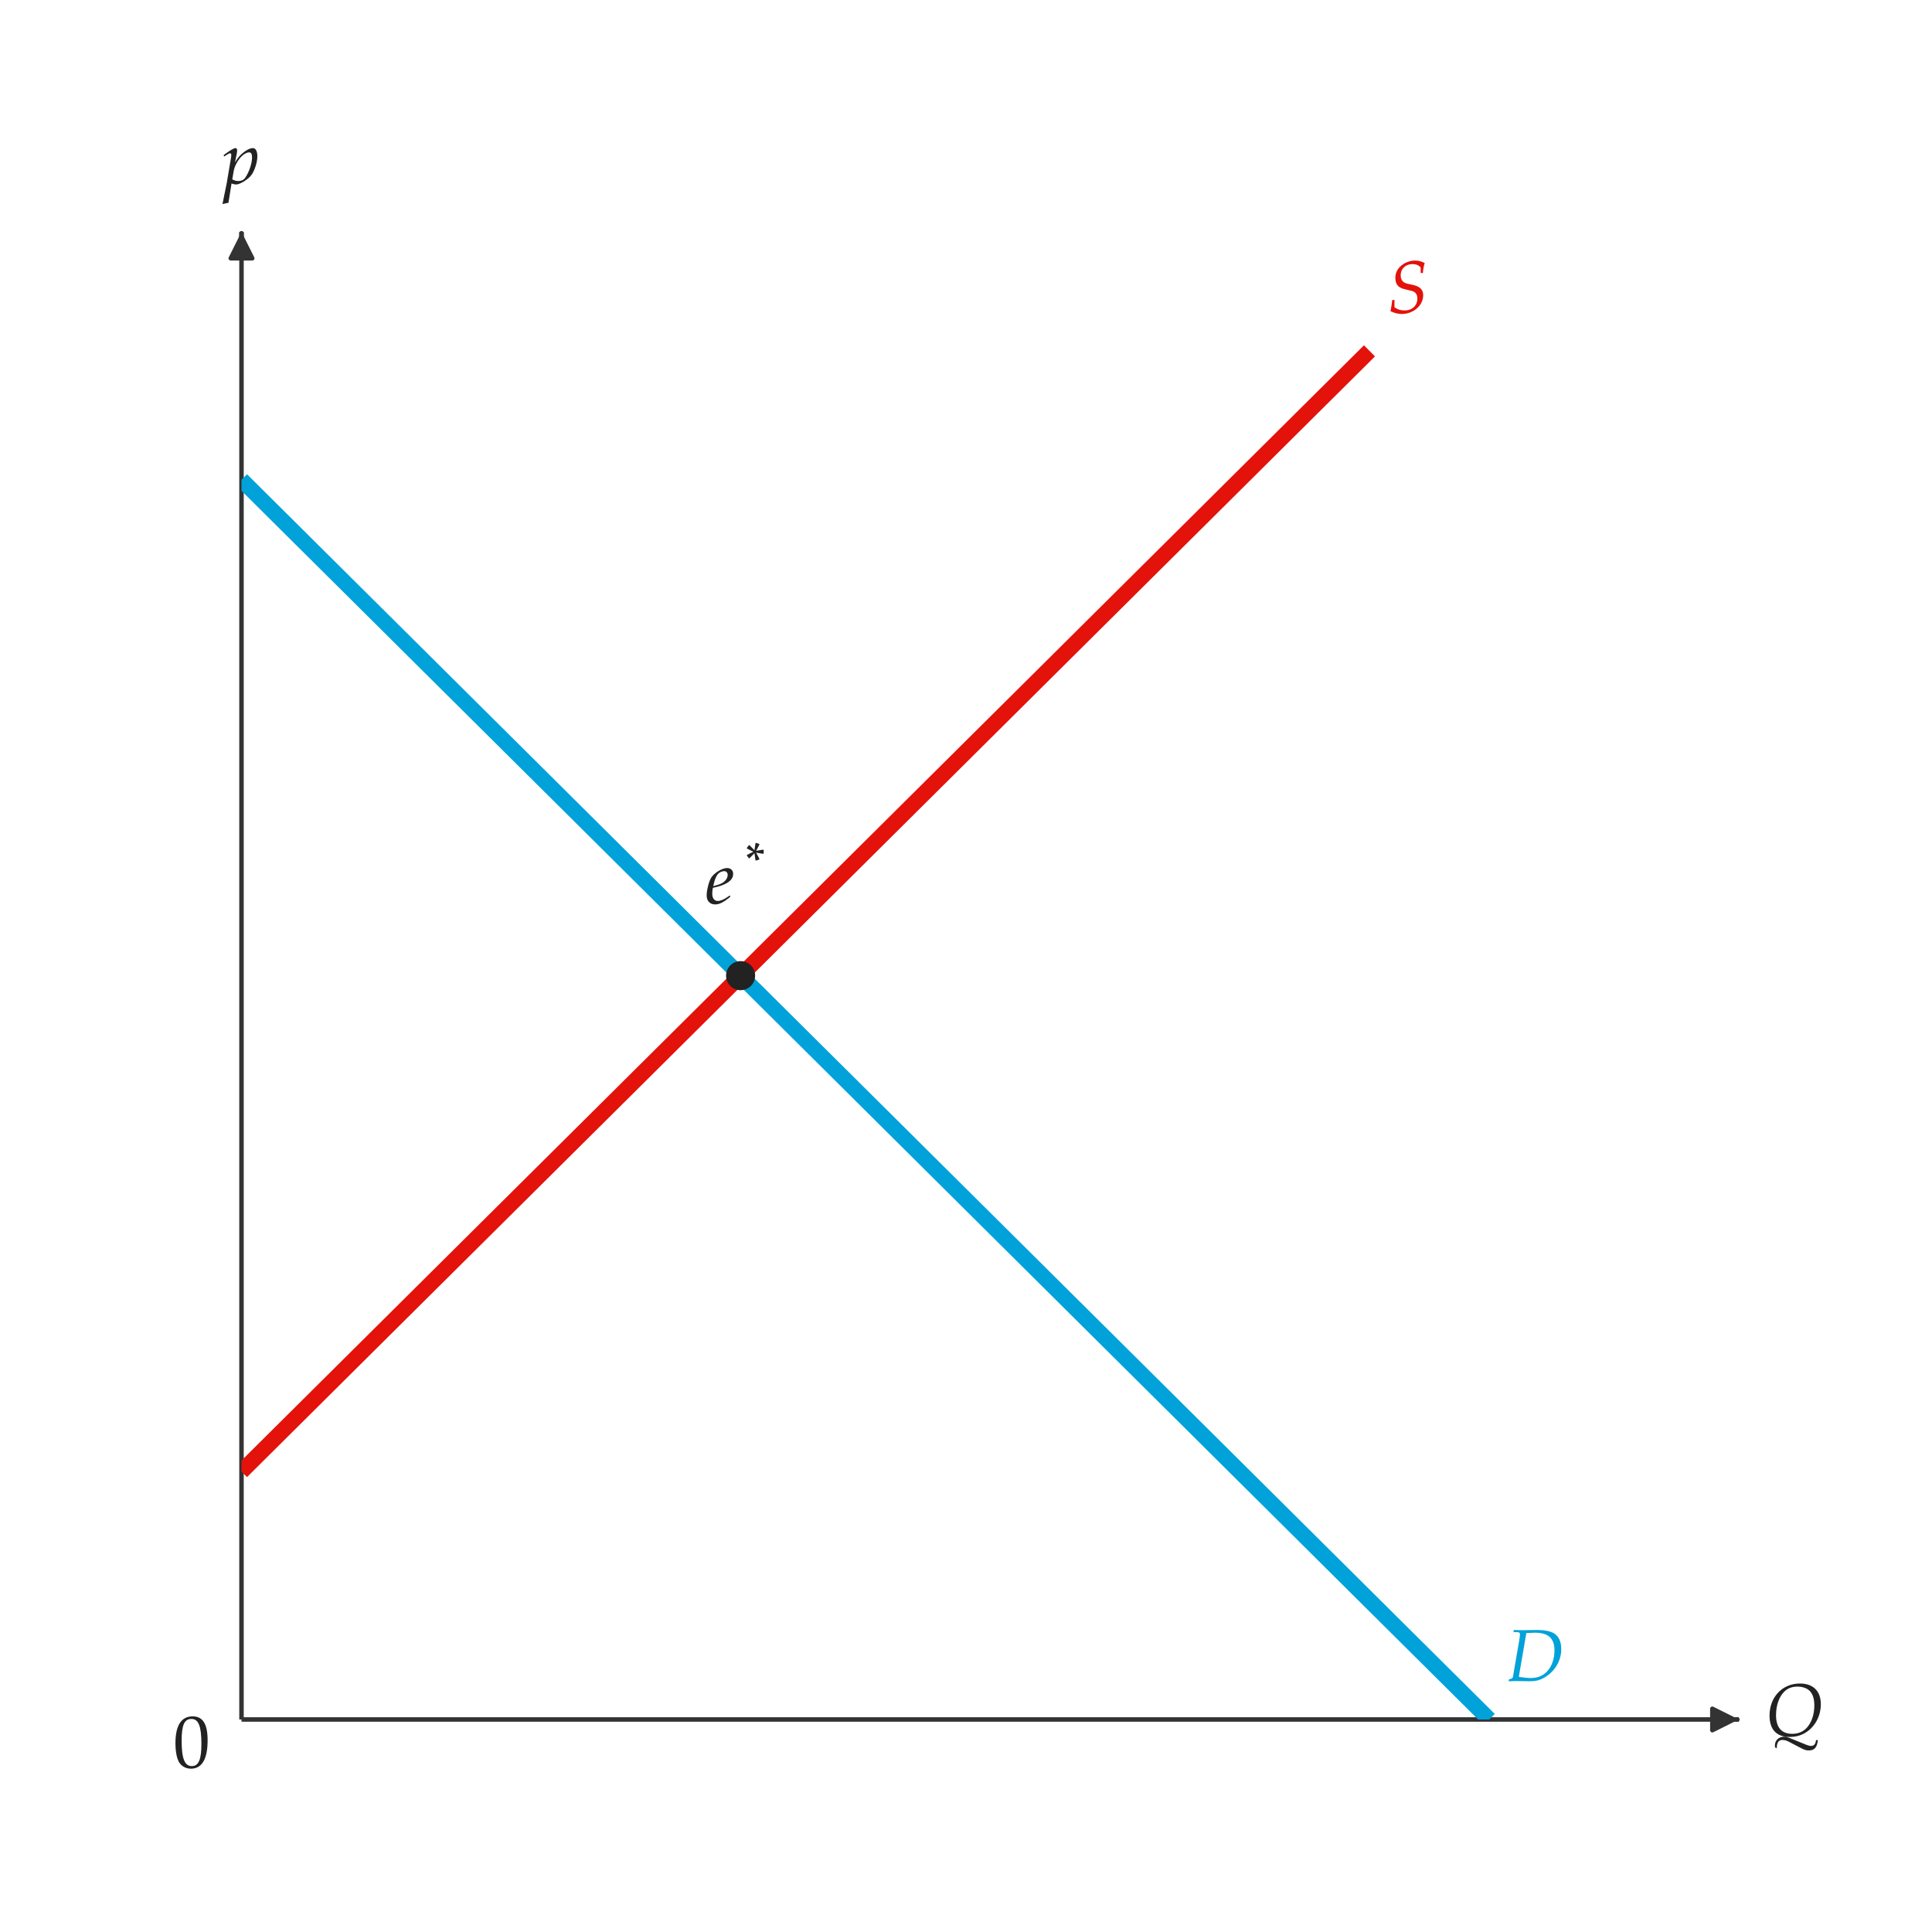
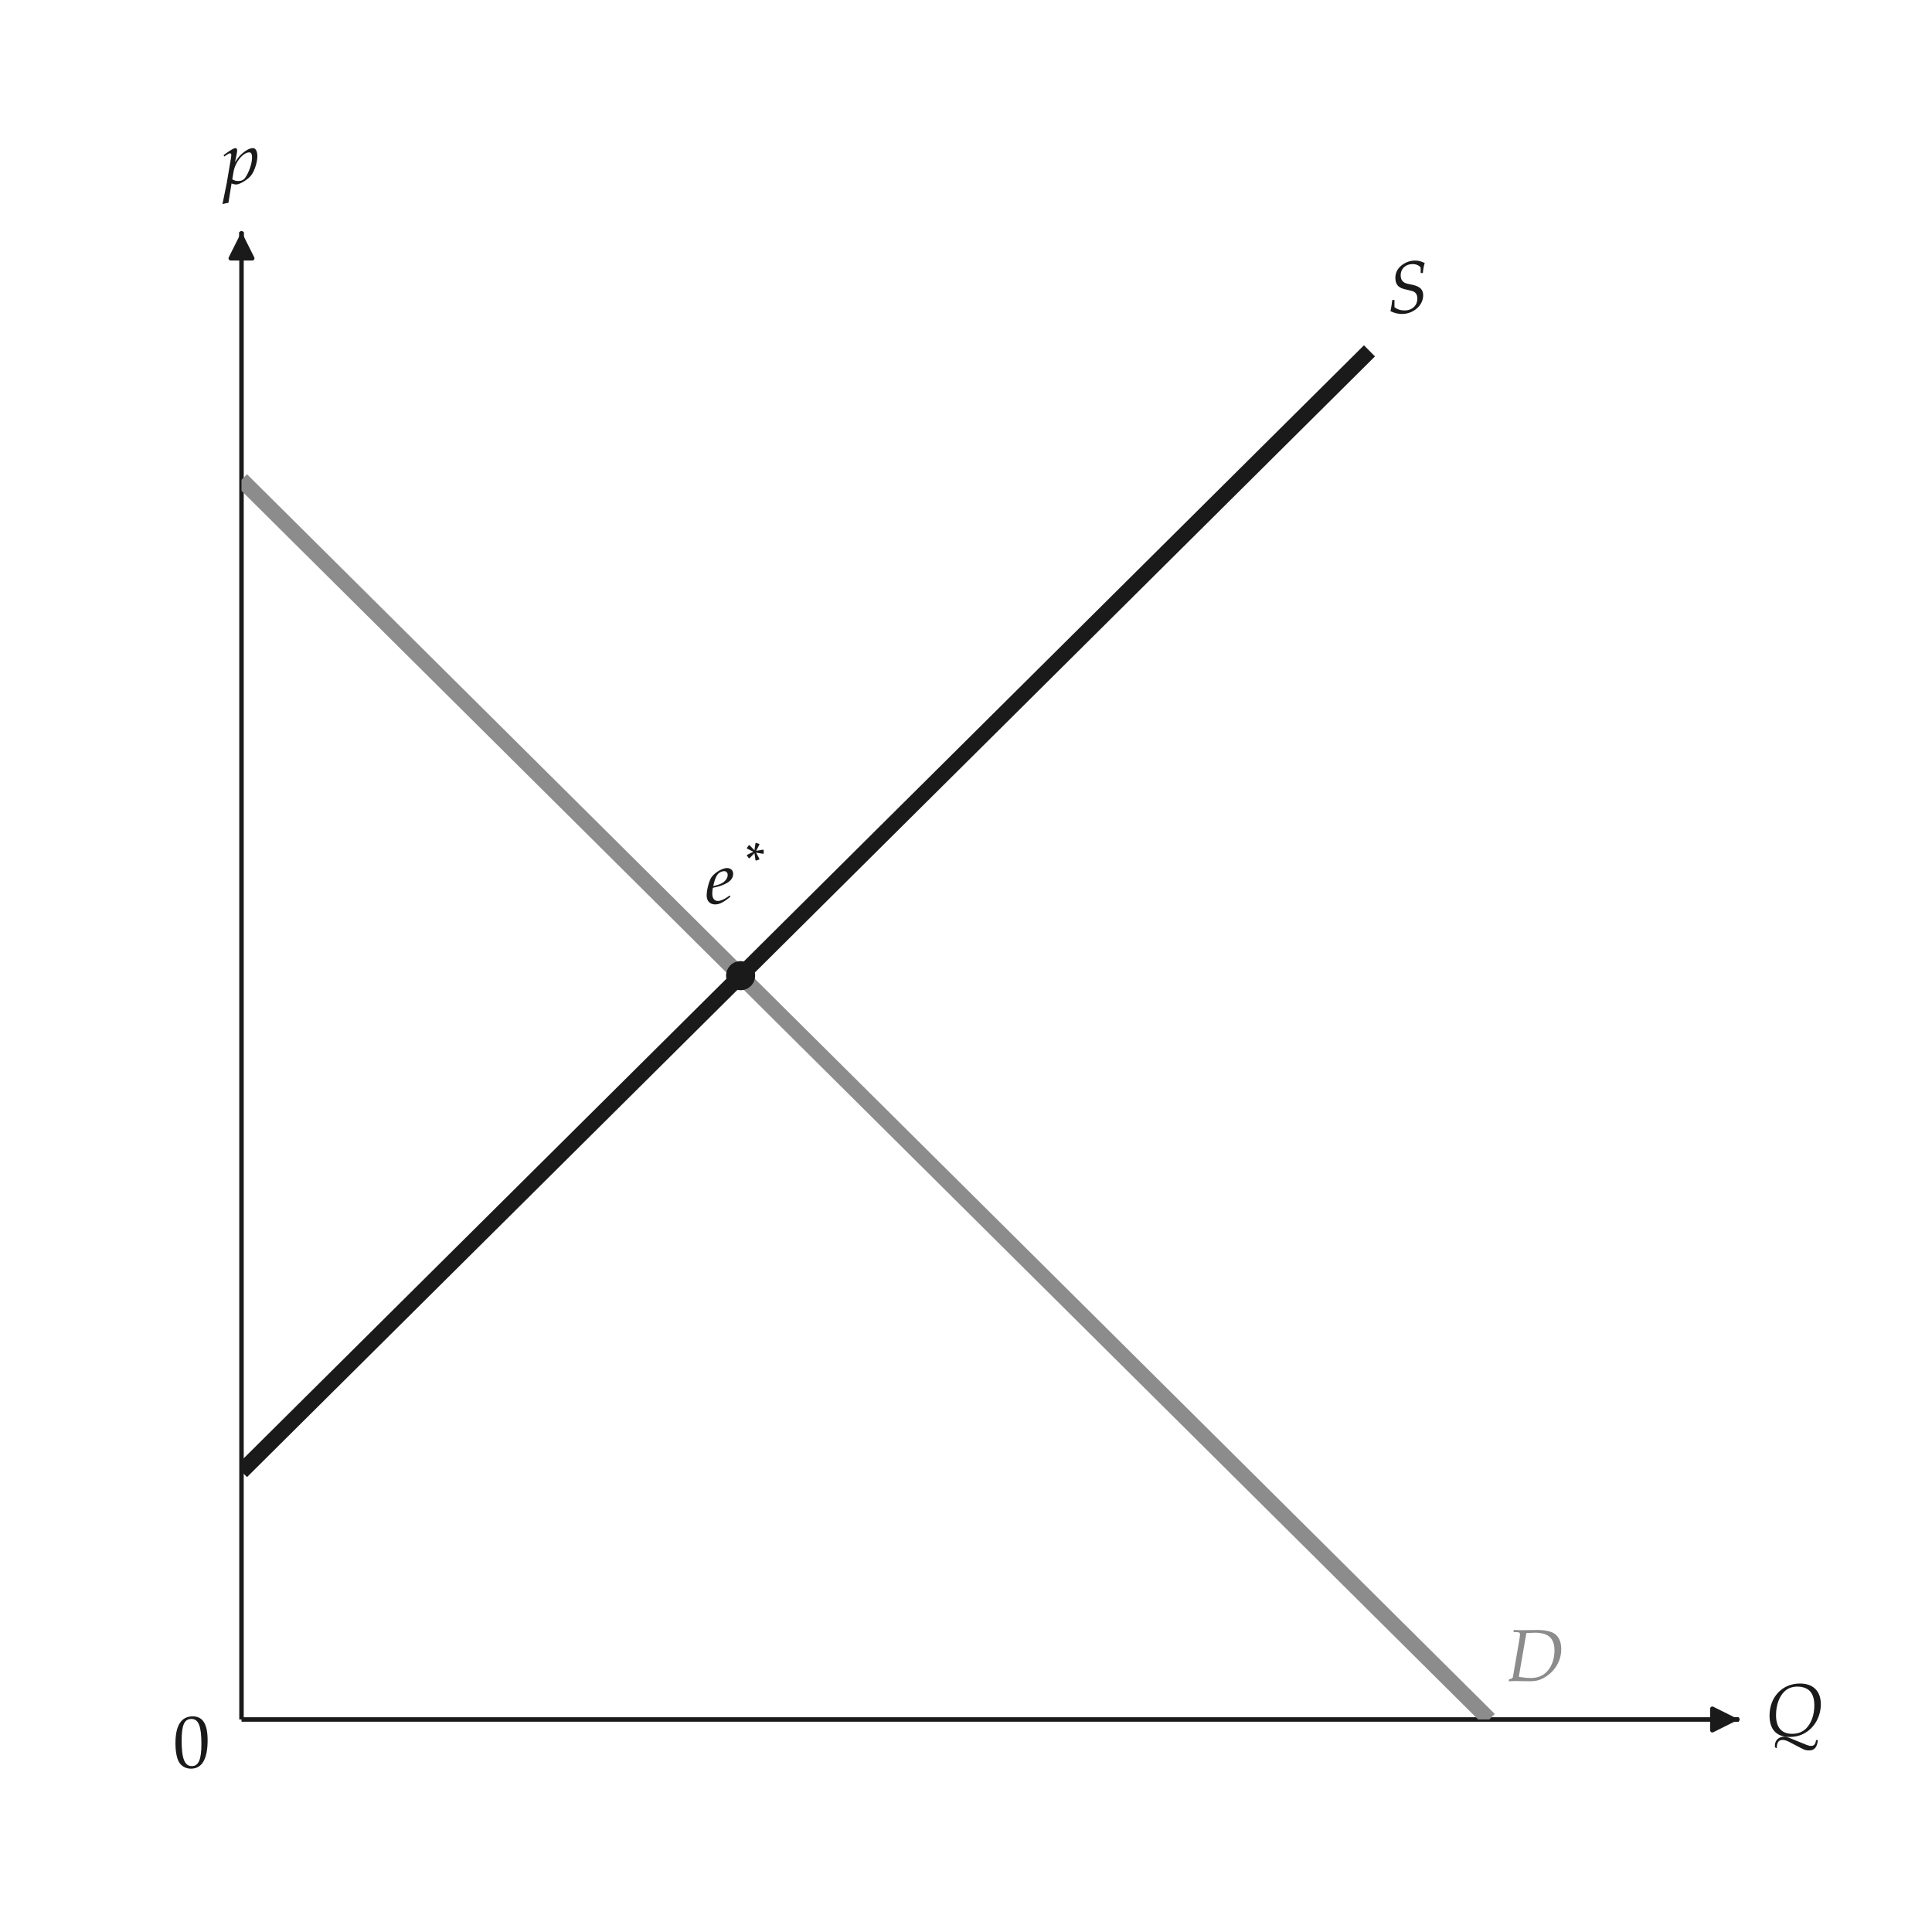
<svg xmlns="http://www.w3.org/2000/svg" xmlns:xlink="http://www.w3.org/1999/xlink" width="432pt" height="432pt" viewBox="0 0 432 432" version="1.1">
  <defs>
    <style type="text/css">*{stroke-linejoin: round; stroke-linecap: butt}</style>
  </defs>
  <g id="figure_1">
    <g id="patch_1">
      <path d="M 0 432  L 432 432  L 432 0  L 0 0  z " style="fill: #ffffff" />
    </g>
    <g id="axes_1">
      <g id="axes.x">
-         <path d="M 54 384.48  L 388.8 384.48  " style="fill: none; stroke: #333333; stroke-linejoin: miter" />
+         <path d="M 54 384.48  L 388.8 384.48  " style="fill: none; stroke: #1a1a1a; stroke-linejoin: miter" />
      </g>
      <g id="patch_2">
-         <path d="M 388.465 384.48  Q 388.633 384.48 387.682 384.48  " style="fill: none; stroke: #333333; stroke-linecap: round" />
-         <path d="M 382.882 382.08  L 387.682 384.48  L 382.882 386.88  z " style="fill: #333333; stroke: #333333; stroke-linecap: round" />
+         <path d="M 388.465 384.48  Q 388.633 384.48 387.682 384.48  " style="fill: none; stroke: #1a1a1a; stroke-linecap: round" />
+         <path d="M 382.882 382.08  L 387.682 384.48  L 382.882 386.88  z " style="fill: #1a1a1a; stroke: #1a1a1a; stroke-linecap: round" />
      </g>
      <g id="axes.y">
-         <path d="M 54 384.48  L 54 51.84  " style="fill: none; stroke: #333333; stroke-linejoin: miter" />
+         <path d="M 54 384.48  L 54 51.84  " style="fill: none; stroke: #1a1a1a; stroke-linejoin: miter" />
      </g>
      <g id="patch_3">
-         <path d="M 54 52.173  Q 54 52.006 54 52.958  " style="fill: none; stroke: #333333; stroke-linecap: round" />
-         <path d="M 51.6 57.758  L 54 52.958  L 56.4 57.758  z " style="fill: #333333; stroke: #333333; stroke-linecap: round" />
+         <path d="M 54 52.173  Q 54 52.006 54 52.958  " style="fill: none; stroke: #1a1a1a; stroke-linecap: round" />
+         <path d="M 51.6 57.758  L 54 52.958  L 56.4 57.758  z " style="fill: #1a1a1a; stroke: #1a1a1a; stroke-linecap: round" />
      </g>
      <g id="axes.y.label">
-         <g style="fill: #222222" transform="translate(49.875 41.2035) scale(0.165 -0.165)">
+         <g style="fill: #1a1a1a" transform="translate(49.875 41.2035) scale(0.165 -0.165)">
          <defs>
            <path id="TeXGyrePagella-Italic-51" d="M -45 -1728  L 0 -1766  C 134 -1722 262 -1690 467 -1658  L 736 19  L 794 0  C 960 -58 1056 -70 1126 -70  C 1485 -70 2221 397 2496 800  C 2758 1190 2976 1894 2976 2374  C 2976 2803 2829 3085 2598 3085  C 2330 3085 1997 2912 1658 2618  C 1402 2387 1267 2227 1037 1850  L 1190 2611  C 1210 2720 1222 2816 1222 2893  C 1222 3014 1171 3085 1082 3085  C 947 3085 704 2950 230 2611  L 51 2483  L 96 2355  L 301 2490  C 480 2605 550 2637 608 2637  C 672 2637 717 2579 717 2490  C 717 2438 704 2310 691 2246  L 320 51  L 6 -1491  L -45 -1728  z M 800 378  L 915 1056  C 1056 1875 1741 2714 2272 2714  C 2438 2714 2515 2573 2515 2278  C 2515 1760 2259 998 1920 512  C 1792 326 1587 230 1325 230  C 1126 230 966 275 800 378  z " transform="scale(0.015625)" />
          </defs>
          <use xlink:href="#TeXGyrePagella-Italic-51" transform="translate(0 0.796875)" />
        </g>
      </g>
      <g id="axes.x.label">
-         <g style="fill: #222222" transform="translate(394.8 388.1513) scale(0.165 -0.165)">
+         <g style="fill: #1a1a1a" transform="translate(394.8 388.1513) scale(0.165 -0.165)">
          <defs>
            <path id="TeXGyrePagella-Italic-32" d="M 339 1741  C 339 531 941 -115 2067 -115  C 2611 -115 3066 6 3482 269  C 4288 768 4787 1709 4787 2720  C 4787 3859 4122 4518 2970 4518  C 1453 4518 339 3347 339 1741  z M 806 -909  C 806 -909 806 -966 813 -1018  L 966 -1101  C 966 -608 1120 -378 1459 -378  C 1645 -378 1824 -429 2074 -563  L 3002 -1050  C 3386 -1248 3501 -1286 3757 -1286  C 4237 -1286 4467 -1011 4531 -390  L 4371 -390  C 4333 -736 4192 -896 3936 -896  C 3827 -896 3706 -864 3539 -800  L 2029 -186  C 1869 -122 1754 -96 1606 -96  C 1133 -96 781 -422 806 -909  z M 902 1773  C 902 2605 1158 3354 1600 3795  C 1901 4102 2285 4250 2771 4250  C 3078 4250 3392 4173 3603 4045  C 4019 3802 4224 3322 4224 2618  C 4224 1811 3968 1088 3533 640  C 3219 320 2803 154 2304 154  C 1382 154 902 704 902 1773  z " transform="scale(0.015625)" />
          </defs>
          <use xlink:href="#TeXGyrePagella-Italic-32" transform="translate(0 0.40625)" />
        </g>
      </g>
      <g id="axes.origin.label">
-         <g style="fill: #222222" transform="translate(38.75 395.1513) scale(0.165 -0.165)">
+         <g style="fill: #1a1a1a" transform="translate(38.75 395.1513) scale(0.165 -0.165)">
          <defs>
            <path id="TeXGyrePagella-Regular-11" d="M 186 2074  C 186 1325 320 678 544 365  C 768 51 1126 -128 1523 -128  C 2490 -128 2976 704 2976 2342  C 2976 3744 2560 4410 1683 4410  C 691 4410 186 3622 186 2074  z M 723 2304  C 723 3654 960 4186 1568 4186  C 2189 4186 2438 3558 2438 2022  C 2438 659 2195 96 1606 96  C 986 96 723 742 723 2304  z " transform="scale(0.015625)" />
          </defs>
          <use xlink:href="#TeXGyrePagella-Regular-11" />
        </g>
      </g>
      <g id="market.demand">
-         <path d="M 54 107.28  L 333 384.48  " clip-path="url(#p78e2ec303d)" style="fill: none; stroke: #01a2d9; stroke-width: 3.5; stroke-linejoin: miter" />
+         <path d="M 54 107.28  L 333 384.48  " clip-path="url(#p7068e9f702)" style="fill: none; stroke: #8c8c8c; stroke-width: 3.5; stroke-linejoin: miter" />
      </g>
      <g id="market.supply">
-         <path d="M 54 329.04  L 306.216 78.451  " clip-path="url(#p78e2ec303d)" style="fill: none; stroke: #e3120b; stroke-width: 3.5; stroke-linejoin: miter" />
+         <path d="M 54 329.04  L 306.216 78.451  " clip-path="url(#p7068e9f702)" style="fill: none; stroke: #1a1a1a; stroke-width: 3.5; stroke-linejoin: miter" />
      </g>
      <g id="market.equilibrium">
        <defs>
-           <path id="m572a5a41e7" d="M 0 3.25  C 0.862 3.25 1.689 2.908 2.298 2.298  C 2.908 1.689 3.25 0.862 3.25 0  C 3.25 -0.862 2.908 -1.689 2.298 -2.298  C 1.689 -2.908 0.862 -3.25 0 -3.25  C -0.862 -3.25 -1.689 -2.908 -2.298 -2.298  C -2.908 -1.689 -3.25 -0.862 -3.25 0  C -3.25 0.862 -2.908 1.689 -2.298 2.298  C -1.689 2.908 -0.862 3.25 0 3.25  z " />
+           <path id="mb55965558e" d="M 0 3.25  C 0.862 3.25 1.689 2.908 2.298 2.298  C 2.908 1.689 3.25 0.862 3.25 0  C 3.25 -0.862 2.908 -1.689 2.298 -2.298  C 1.689 -2.908 0.862 -3.25 0 -3.25  C -0.862 -3.25 -1.689 -2.908 -2.298 -2.298  C -2.908 -1.689 -3.25 -0.862 -3.25 0  C -3.25 0.862 -2.908 1.689 -2.298 2.298  C -1.689 2.908 -0.862 3.25 0 3.25  z " />
        </defs>
        <g>
-           <use xlink:href="#m572a5a41e7" x="165.6" y="218.16" style="fill: #222222" />
+           <use xlink:href="#mb55965558e" x="165.6" y="218.16" style="fill: #1a1a1a" />
        </g>
      </g>
      <g id="market.demand.label">
-         <g style="fill: #01a2d9" transform="translate(336.8734 376.0151) scale(0.165 -0.165)">
+         <g style="fill: #8c8c8c" transform="translate(336.8734 376.0151) scale(0.165 -0.165)">
          <defs>
            <path id="TeXGyrePagella-Italic-25" d="M 179 -19  C 378 -6 576 0 774 0  C 1190 0 1606 -19 2022 -19  C 2483 -19 2797 51 3130 218  C 4128 730 4742 1696 4742 2758  C 4742 3386 4550 3834 4160 4109  C 3866 4320 3251 4429 2714 4429  C 2278 4429 1843 4410 1408 4410  C 1146 4410 883 4416 621 4429  L 602 4250  L 941 4237  C 1094 4230 1165 4179 1165 4064  C 1165 3974 1139 3770 1107 3578  L 550 352  C 525 205 333 179 211 147  L 179 -19  z M 1075 358  C 1075 435 1082 480 1101 595  L 1715 4160  C 1965 4160 2208 4192 2458 4192  C 3622 4192 4154 3706 4154 2656  C 4154 1907 3910 1235 3475 794  C 3130 442 2662 262 2106 262  C 1824 262 1510 294 1075 358  z " transform="scale(0.015625)" />
          </defs>
          <use xlink:href="#TeXGyrePagella-Italic-25" transform="translate(0 0.796875)" />
        </g>
      </g>
      <g id="market.supply.label">
-         <g style="fill: #e3120b" transform="translate(310.2244 69.97577) scale(0.165 -0.165)">
+         <g style="fill: #1a1a1a" transform="translate(310.2244 69.97577) scale(0.165 -0.165)">
          <defs>
            <path id="TeXGyrePagella-Italic-34" d="M 269 128  C 589 -32 922 -115 1261 -115  C 2253 -115 3104 627 3104 1498  C 3104 2003 2829 2272 2182 2413  L 1766 2502  C 1344 2592 1152 2829 1152 3251  C 1152 3808 1581 4211 2170 4211  C 2483 4211 2694 4128 2886 3923  L 2886 3437  L 3078 3437  C 3104 3782 3149 4026 3238 4301  C 2944 4454 2701 4518 2394 4518  C 1920 4518 1440 4320 1094 3981  C 826 3712 691 3392 691 3014  C 691 2470 934 2170 1472 2042  L 2080 1894  C 2432 1811 2598 1594 2598 1222  C 2598 608 2144 192 1485 192  C 1139 192 896 269 614 467  L 614 1101  L 422 1101  C 384 749 339 461 269 128  z " transform="scale(0.015625)" />
          </defs>
          <use xlink:href="#TeXGyrePagella-Italic-34" transform="translate(0 0.40625)" />
        </g>
      </g>
      <g id="market.equilibrium.label">
-         <g style="fill: #222222" transform="translate(157.7625 202.161) scale(0.165 -0.165)">
+         <g style="fill: #1a1a1a" transform="translate(157.7625 202.161) scale(0.165 -0.165)">
          <defs>
            <path id="TeXGyrePagella-Italic-46" d="M 96 717  C 96 224 378 -70 838 -70  C 1203 -70 1555 109 2150 589  L 2099 710  L 1946 602  C 1606 358 1299 230 1069 230  C 762 230 582 467 582 858  C 582 1024 595 1184 634 1370  L 1158 1498  C 1267 1523 1434 1587 1600 1658  C 2144 1901 2394 2189 2394 2586  C 2394 2886 2182 3085 1856 3085  C 1440 3085 742 2656 486 2246  C 294 1933 96 1165 96 717  z M 666 1517  L 723 1754  C 826 2182 954 2458 1126 2618  C 1248 2733 1453 2816 1613 2816  C 1798 2816 1920 2688 1920 2483  C 1920 2202 1696 1901 1363 1741  C 1184 1658 954 1581 666 1517  z " transform="scale(0.015625)" />
            <path id="TeXGyrePagella-Regular-b" d="M 205 2874  L 448 2541  L 531 2534  L 1146 3162  L 1274 2291  L 1344 2246  L 1734 2374  L 1766 2451  L 1357 3232  L 2227 3085  L 2291 3136  L 2291 3546  L 2227 3603  L 1357 3456  L 1766 4237  L 1734 4314  L 1344 4442  L 1274 4397  L 1146 3526  L 531 4154  L 448 4147  L 205 3814  L 224 3738  L 1011 3341  L 224 2950  L 205 2874  z " transform="scale(0.015625)" />
          </defs>
          <use xlink:href="#TeXGyrePagella-Italic-46" transform="translate(0 0.673438)" />
          <use xlink:href="#TeXGyrePagella-Regular-b" transform="translate(53.72854 34.41562) scale(0.7)" />
        </g>
      </g>
    </g>
  </g>
  <defs>
-     <clipPath id="p78e2ec303d">
+     <clipPath id="p7068e9f702">
      <rect x="54" y="51.84" width="334.8" height="332.64" />
    </clipPath>
  </defs>
</svg>
